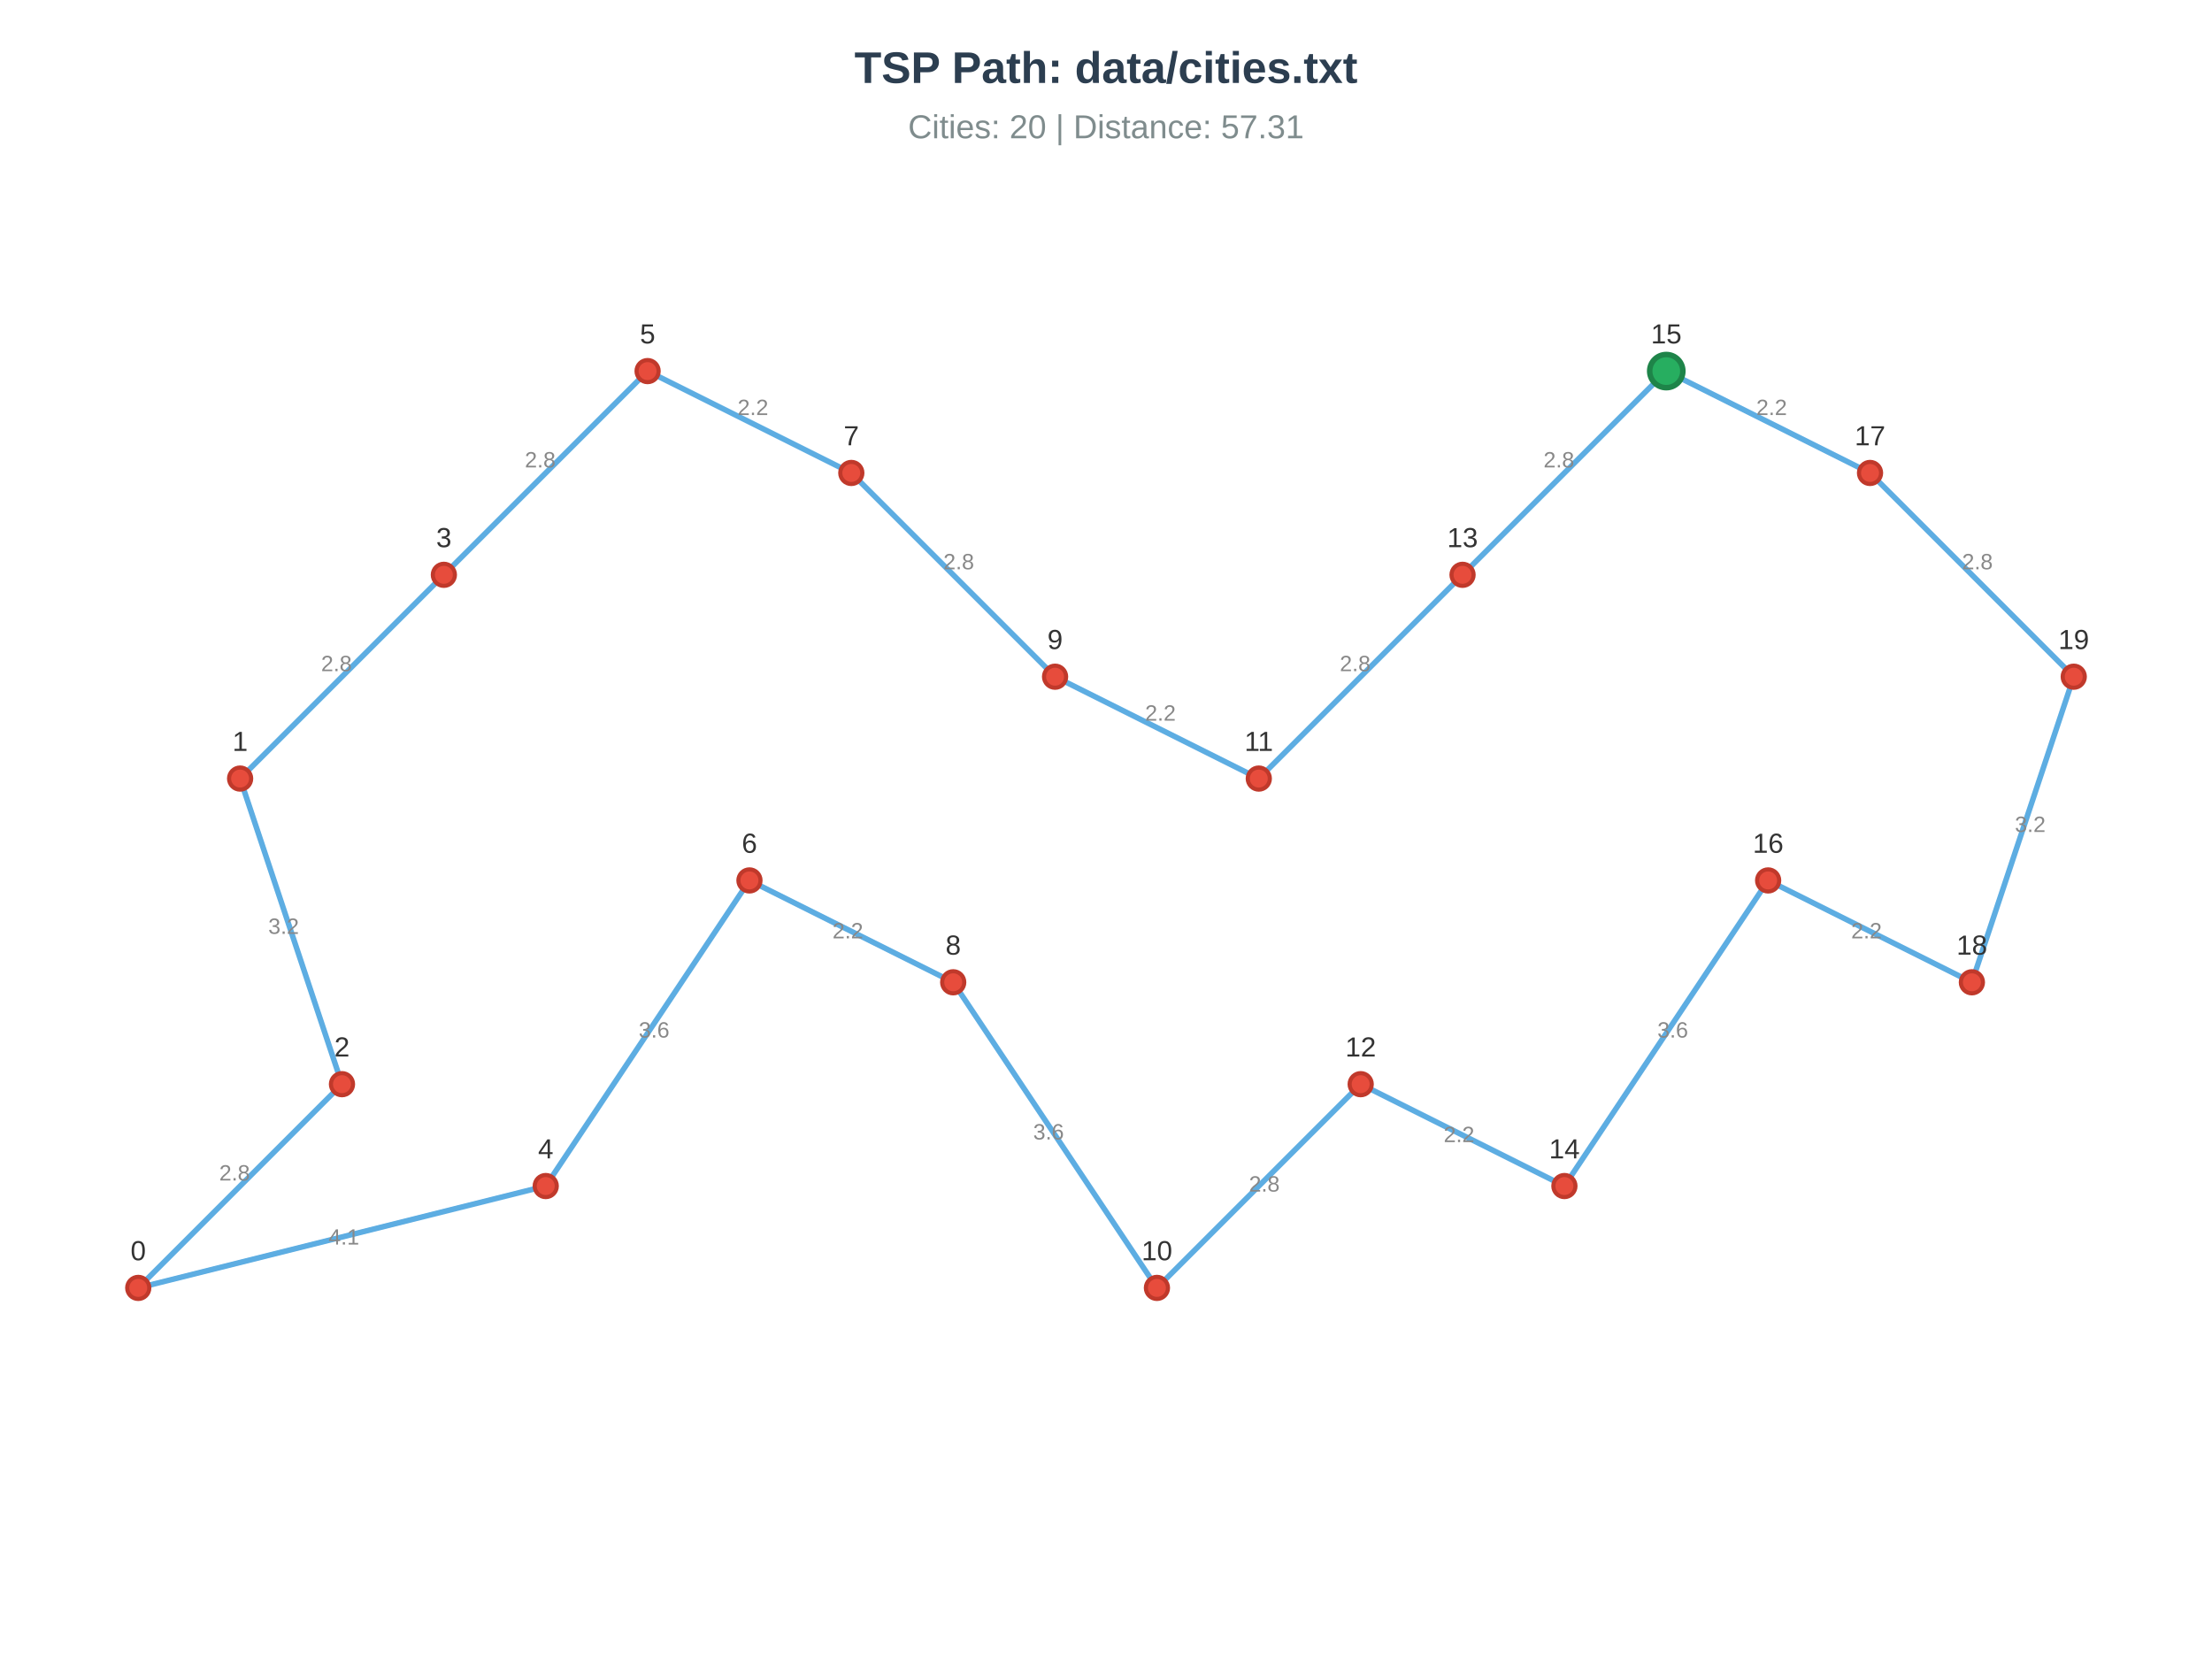
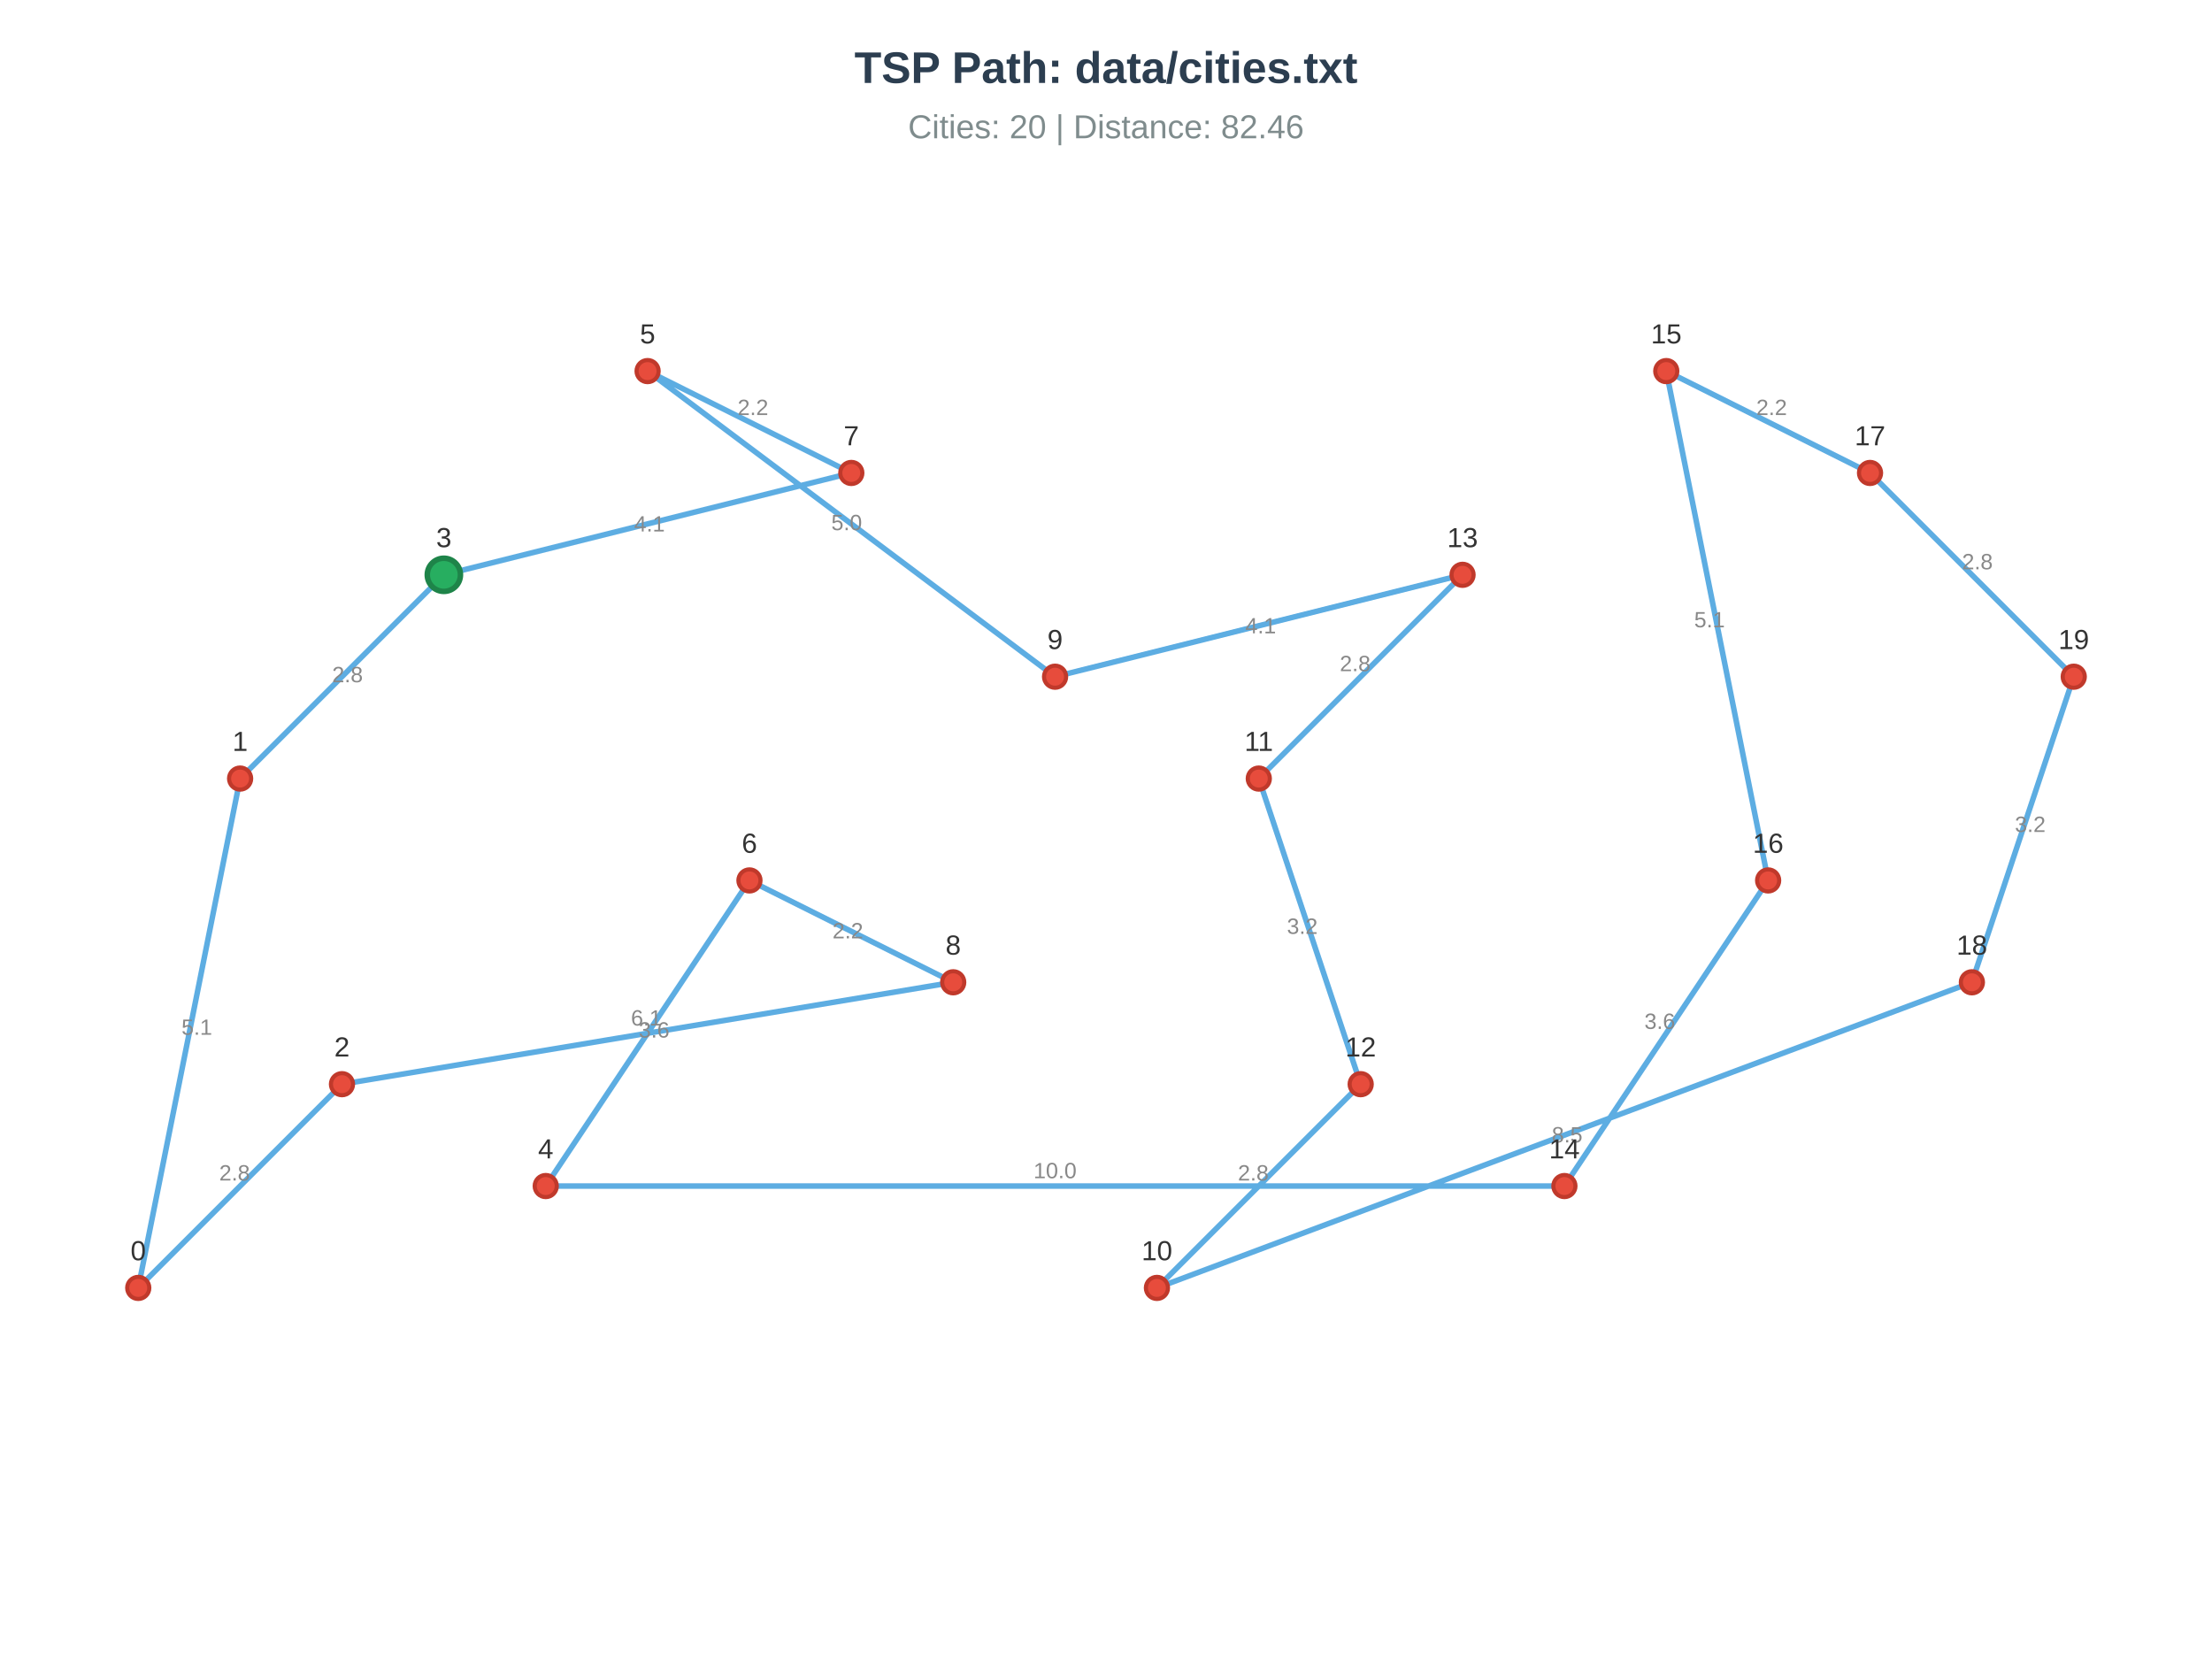
<svg xmlns="http://www.w3.org/2000/svg" width="800" height="600" viewBox="0 0 800 600">
  <style>
    .city { fill: #e74c3c; stroke: #c0392b; stroke-width: 1.5; }
    .path { stroke: #3498db; stroke-width: 2; fill: none; opacity: 0.8; }
    .start-city { fill: #27ae60; stroke: #1e8449; stroke-width: 2; }
    .label { font-family: Arial, sans-serif; font-size: 10px; fill: #333; }
    .edge-label { font-family: Arial, sans-serif; font-size: 8px; fill: #888; }
    .title { font-family: Arial, sans-serif; font-size: 16px; font-weight: bold; fill: #2c3e50; }
    .info { font-family: Arial, sans-serif; font-size: 12px; fill: #7f8c8d; }
  </style>
  <text x="400" y="30" text-anchor="middle" class="title">TSP Path: data/cities.txt</text>
-   <text x="400" y="50" text-anchor="middle" class="info">Cities: 20 | Distance: 57.31</text>
-   <path d="M 602.63 134.21 L 528.95 207.89 L 455.26 281.58 L 381.58 244.74 L 307.89 171.05 L 234.21 134.21 L 160.53 207.89 L 86.84 281.58 L 123.68 392.11 L 50.00 465.79 L 197.37 428.95 L 271.05 318.42 L 344.74 355.26 L 418.42 465.79 L 492.11 392.11 L 565.79 428.95 L 639.47 318.42 L 713.16 355.26 L 750.00 244.74 L 676.32 171.05 L 602.63 134.21 Z" class="path" />
-   <text x="563.79" y="169.05" text-anchor="middle" class="edge-label">2.8</text>
+   <text x="400" y="50" text-anchor="middle" class="info">Cities: 20 | Distance: 82.46</text>
+   <path d="M 160.53 207.89 L 307.89 171.05 L 234.21 134.21 L 381.58 244.74 L 528.95 207.89 L 455.26 281.58 L 492.11 392.11 L 418.42 465.79 L 713.16 355.26 L 750.00 244.74 L 676.32 171.05 L 602.63 134.21 L 639.47 318.42 L 565.79 428.95 L 197.37 428.95 L 271.05 318.42 L 344.74 355.26 L 123.68 392.11 L 50.00 465.79 L 86.84 281.58 L 160.53 207.89 Z" class="path" />
+   <text x="234.90" y="192.22" text-anchor="middle" class="edge-label">4.1</text>
+   <text x="272.32" y="150.10" text-anchor="middle" class="edge-label">2.2</text>
+   <text x="306.20" y="191.74" text-anchor="middle" class="edge-label">5.0</text>
+   <text x="455.95" y="229.06" text-anchor="middle" class="edge-label">4.1</text>
  <text x="490.11" y="242.74" text-anchor="middle" class="edge-label">2.8</text>
-   <text x="419.69" y="260.63" text-anchor="middle" class="edge-label">2.2</text>
-   <text x="346.74" y="205.89" text-anchor="middle" class="edge-label">2.8</text>
-   <text x="272.32" y="150.10" text-anchor="middle" class="edge-label">2.2</text>
-   <text x="195.37" y="169.05" text-anchor="middle" class="edge-label">2.8</text>
-   <text x="121.68" y="242.74" text-anchor="middle" class="edge-label">2.8</text>
-   <text x="102.58" y="337.74" text-anchor="middle" class="edge-label">3.2</text>
-   <text x="84.84" y="426.95" text-anchor="middle" class="edge-label">2.8</text>
-   <text x="124.37" y="450.11" text-anchor="middle" class="edge-label">4.1</text>
-   <text x="236.56" y="375.25" text-anchor="middle" class="edge-label">3.6</text>
-   <text x="306.63" y="339.37" text-anchor="middle" class="edge-label">2.2</text>
-   <text x="379.23" y="412.10" text-anchor="middle" class="edge-label">3.6</text>
-   <text x="457.26" y="430.95" text-anchor="middle" class="edge-label">2.8</text>
-   <text x="527.68" y="413.06" text-anchor="middle" class="edge-label">2.2</text>
-   <text x="604.98" y="375.25" text-anchor="middle" class="edge-label">3.6</text>
-   <text x="675.05" y="339.37" text-anchor="middle" class="edge-label">2.2</text>
+   <text x="471.00" y="337.74" text-anchor="middle" class="edge-label">3.2</text>
+   <text x="453.26" y="426.95" text-anchor="middle" class="edge-label">2.8</text>
+   <text x="566.78" y="413.17" text-anchor="middle" class="edge-label">8.5</text>
  <text x="734.26" y="300.89" text-anchor="middle" class="edge-label">3.2</text>
  <text x="715.16" y="205.89" text-anchor="middle" class="edge-label">2.8</text>
  <text x="640.74" y="150.10" text-anchor="middle" class="edge-label">2.2</text>
-   <circle cx="602.63" cy="134.21" r="6.0" class="start-city" />
-   <text x="602.63" y="124.21" text-anchor="middle" class="label">15</text>
+   <text x="618.28" y="226.87" text-anchor="middle" class="edge-label">5.1</text>
+   <text x="600.28" y="372.12" text-anchor="middle" class="edge-label">3.6</text>
+   <text x="381.58" y="426.12" text-anchor="middle" class="edge-label">10.0</text>
+   <text x="236.56" y="375.25" text-anchor="middle" class="edge-label">3.6</text>
+   <text x="306.63" y="339.37" text-anchor="middle" class="edge-label">2.2</text>
+   <text x="233.75" y="370.89" text-anchor="middle" class="edge-label">6.1</text>
+   <text x="84.84" y="426.95" text-anchor="middle" class="edge-label">2.8</text>
+   <text x="71.19" y="374.24" text-anchor="middle" class="edge-label">5.1</text>
+   <text x="125.68" y="246.74" text-anchor="middle" class="edge-label">2.8</text>
+   <circle cx="160.53" cy="207.89" r="6.0" class="start-city" />
+   <text x="160.53" y="197.89" text-anchor="middle" class="label">3</text>
+   <circle cx="307.89" cy="171.05" r="4.0" class="city" />
+   <text x="307.89" y="161.05" text-anchor="middle" class="label">7</text>
+   <circle cx="234.21" cy="134.21" r="4.0" class="city" />
+   <text x="234.21" y="124.21" text-anchor="middle" class="label">5</text>
+   <circle cx="381.58" cy="244.74" r="4.0" class="city" />
+   <text x="381.58" y="234.74" text-anchor="middle" class="label">9</text>
  <circle cx="528.95" cy="207.89" r="4.0" class="city" />
  <text x="528.95" y="197.89" text-anchor="middle" class="label">13</text>
  <circle cx="455.26" cy="281.58" r="4.0" class="city" />
  <text x="455.26" y="271.58" text-anchor="middle" class="label">11</text>
-   <circle cx="381.58" cy="244.74" r="4.0" class="city" />
-   <text x="381.58" y="234.74" text-anchor="middle" class="label">9</text>
-   <circle cx="307.89" cy="171.05" r="4.0" class="city" />
-   <text x="307.89" y="161.05" text-anchor="middle" class="label">7</text>
-   <circle cx="234.21" cy="134.21" r="4.0" class="city" />
-   <text x="234.21" y="124.21" text-anchor="middle" class="label">5</text>
-   <circle cx="160.53" cy="207.89" r="4.0" class="city" />
-   <text x="160.53" y="197.89" text-anchor="middle" class="label">3</text>
-   <circle cx="86.84" cy="281.58" r="4.0" class="city" />
-   <text x="86.84" y="271.58" text-anchor="middle" class="label">1</text>
-   <circle cx="123.68" cy="392.11" r="4.0" class="city" />
-   <text x="123.68" y="382.11" text-anchor="middle" class="label">2</text>
-   <circle cx="50.00" cy="465.79" r="4.0" class="city" />
-   <text x="50.00" y="455.79" text-anchor="middle" class="label">0</text>
+   <circle cx="492.11" cy="392.11" r="4.0" class="city" />
+   <text x="492.11" y="382.11" text-anchor="middle" class="label">12</text>
+   <circle cx="418.42" cy="465.79" r="4.0" class="city" />
+   <text x="418.42" y="455.79" text-anchor="middle" class="label">10</text>
+   <circle cx="713.16" cy="355.26" r="4.0" class="city" />
+   <text x="713.16" y="345.26" text-anchor="middle" class="label">18</text>
+   <circle cx="750.00" cy="244.74" r="4.0" class="city" />
+   <text x="750.00" y="234.74" text-anchor="middle" class="label">19</text>
+   <circle cx="676.32" cy="171.05" r="4.0" class="city" />
+   <text x="676.32" y="161.05" text-anchor="middle" class="label">17</text>
+   <circle cx="602.63" cy="134.21" r="4.0" class="city" />
+   <text x="602.63" y="124.21" text-anchor="middle" class="label">15</text>
+   <circle cx="639.47" cy="318.42" r="4.0" class="city" />
+   <text x="639.47" y="308.42" text-anchor="middle" class="label">16</text>
+   <circle cx="565.79" cy="428.95" r="4.0" class="city" />
+   <text x="565.79" y="418.95" text-anchor="middle" class="label">14</text>
  <circle cx="197.37" cy="428.95" r="4.0" class="city" />
  <text x="197.37" y="418.95" text-anchor="middle" class="label">4</text>
  <circle cx="271.05" cy="318.42" r="4.0" class="city" />
  <text x="271.05" y="308.42" text-anchor="middle" class="label">6</text>
  <circle cx="344.74" cy="355.26" r="4.0" class="city" />
  <text x="344.74" y="345.26" text-anchor="middle" class="label">8</text>
-   <circle cx="418.42" cy="465.79" r="4.0" class="city" />
-   <text x="418.42" y="455.79" text-anchor="middle" class="label">10</text>
-   <circle cx="492.11" cy="392.11" r="4.0" class="city" />
-   <text x="492.11" y="382.11" text-anchor="middle" class="label">12</text>
-   <circle cx="565.79" cy="428.95" r="4.0" class="city" />
-   <text x="565.79" y="418.95" text-anchor="middle" class="label">14</text>
-   <circle cx="639.47" cy="318.42" r="4.0" class="city" />
-   <text x="639.47" y="308.42" text-anchor="middle" class="label">16</text>
-   <circle cx="713.16" cy="355.26" r="4.0" class="city" />
-   <text x="713.16" y="345.26" text-anchor="middle" class="label">18</text>
-   <circle cx="750.00" cy="244.74" r="4.0" class="city" />
-   <text x="750.00" y="234.74" text-anchor="middle" class="label">19</text>
-   <circle cx="676.32" cy="171.05" r="4.0" class="city" />
-   <text x="676.32" y="161.05" text-anchor="middle" class="label">17</text>
+   <circle cx="123.68" cy="392.11" r="4.0" class="city" />
+   <text x="123.68" y="382.11" text-anchor="middle" class="label">2</text>
+   <circle cx="50.00" cy="465.79" r="4.0" class="city" />
+   <text x="50.00" y="455.79" text-anchor="middle" class="label">0</text>
+   <circle cx="86.84" cy="281.58" r="4.0" class="city" />
+   <text x="86.84" y="271.58" text-anchor="middle" class="label">1</text>
</svg>
